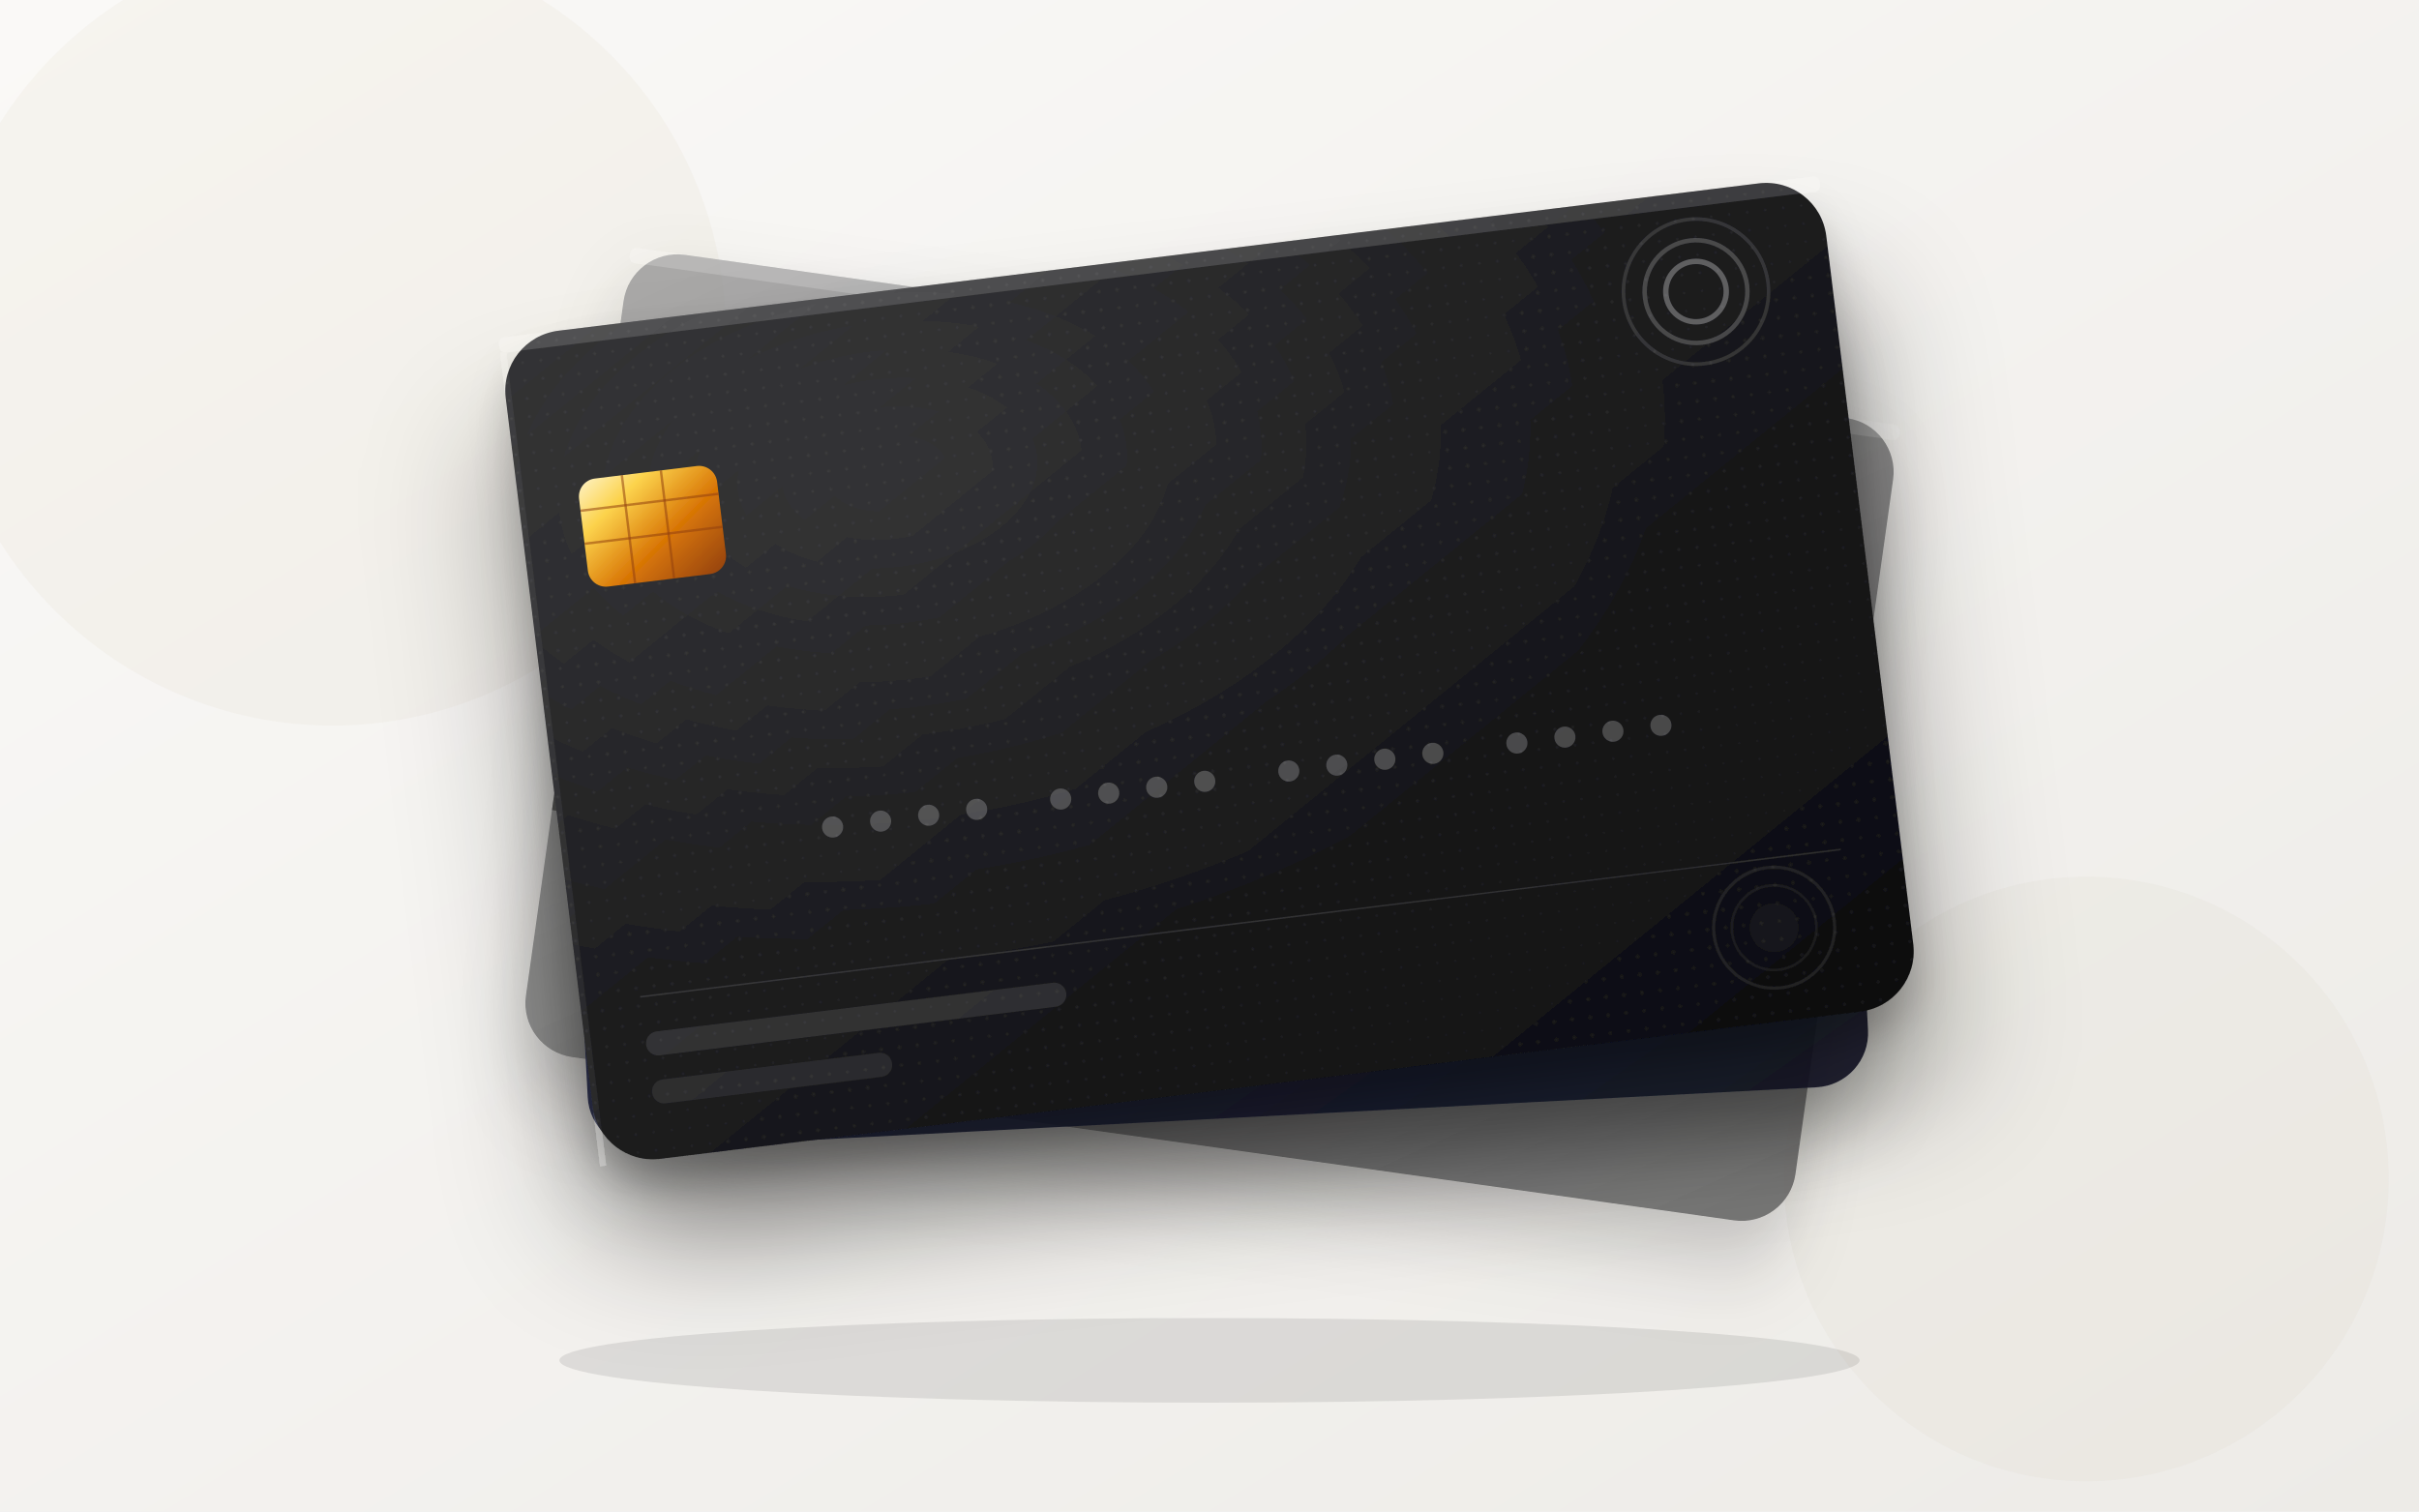
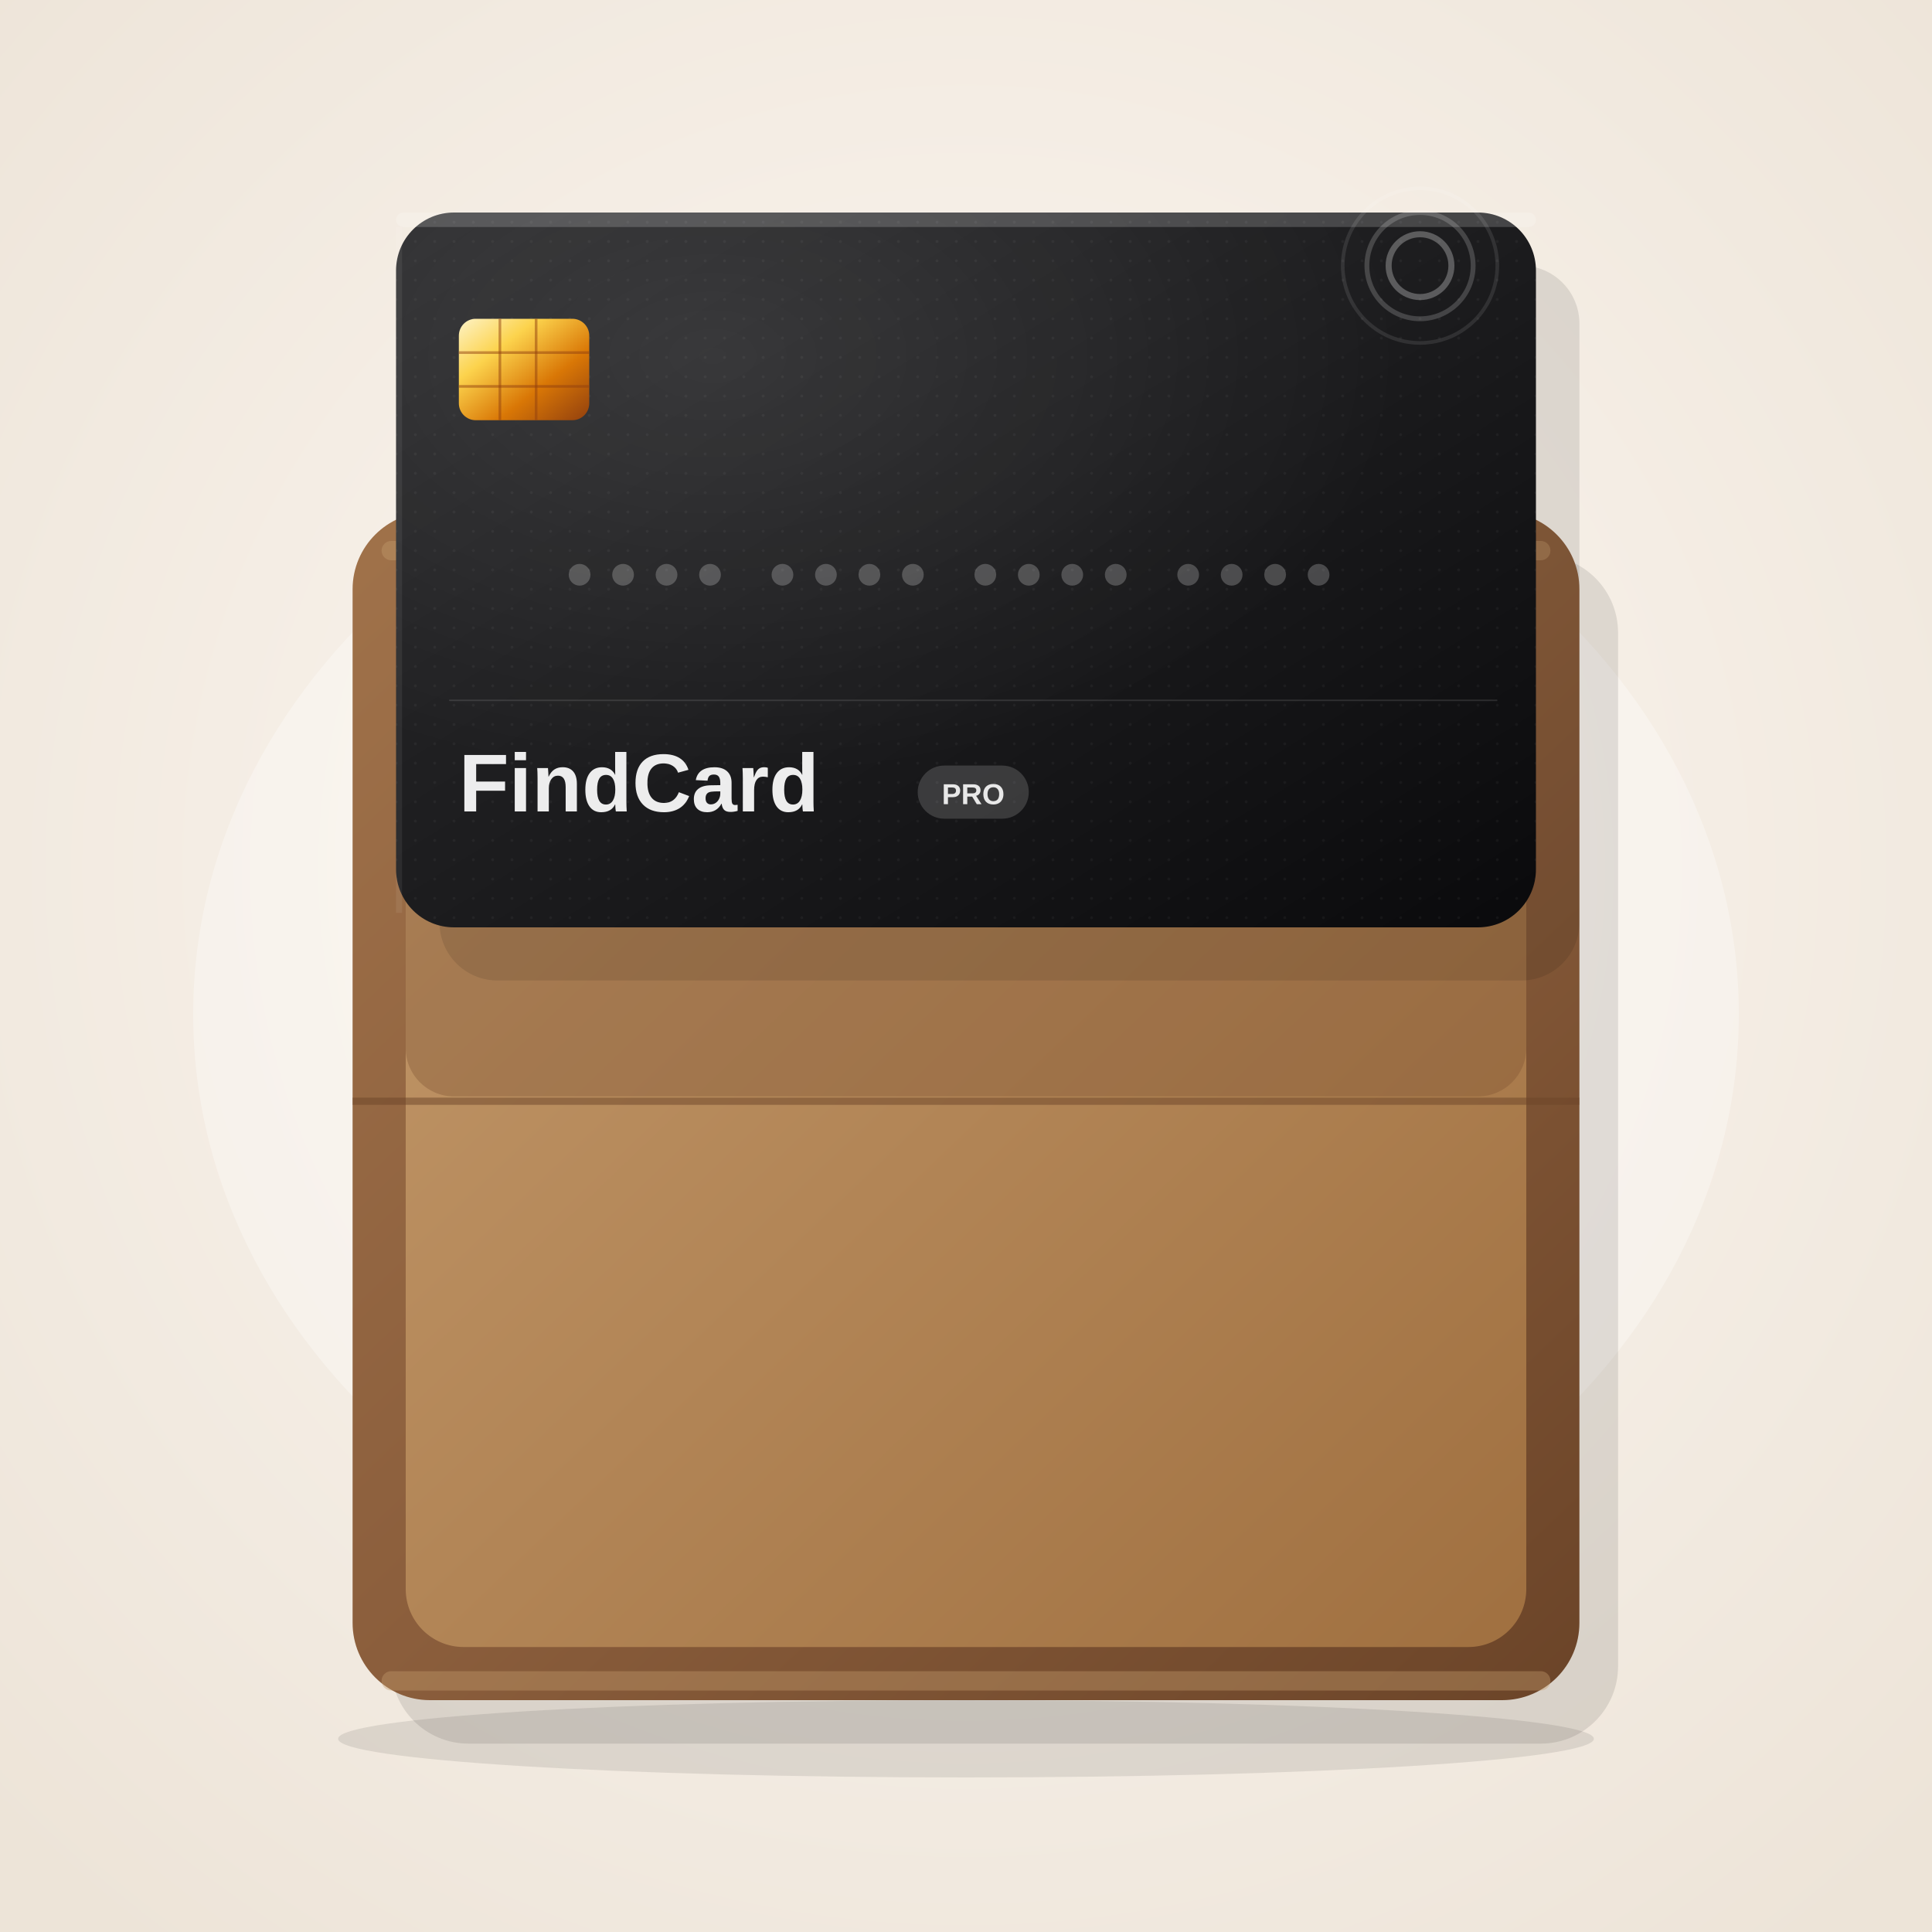
- <svg xmlns="http://www.w3.org/2000/svg" viewBox="0 0 800 500" width="800" height="500">
+ <svg xmlns="http://www.w3.org/2000/svg" viewBox="0 0 800 800">
  <defs>
-     <linearGradient id="bg2" x1="0%" y1="0%" x2="100%" y2="100%">
-       <stop offset="0%" stop-color="#FAF9F7" />
-       <stop offset="100%" stop-color="#EDEBE7" />
+     <radialGradient id="bg2" cx="50%" cy="45%" r="70%">
+       <stop offset="0%" stop-color="#FDF8F3" />
+       <stop offset="100%" stop-color="#EDE4D8" />
+     </radialGradient>
+     <linearGradient id="leather" x1="0%" y1="0%" x2="100%" y2="100%">
+       <stop offset="0%" stop-color="#A0724A" />
+       <stop offset="50%" stop-color="#8B5E3C" />
+       <stop offset="100%" stop-color="#6B4428" />
    </linearGradient>
-     <linearGradient id="cg2" x1="0%" y1="0%" x2="100%" y2="100%">
+     <linearGradient id="leatherInner" x1="0%" y1="0%" x2="100%" y2="100%">
+       <stop offset="0%" stop-color="#C49A6C" />
+       <stop offset="100%" stop-color="#A07040" />
+     </linearGradient>
+     <linearGradient id="cardBlack" x1="0%" y1="0%" x2="100%" y2="100%">
      <stop offset="0%" stop-color="#2C2C2E" />
-       <stop offset="45%" stop-color="#1C1C1E" />
-       <stop offset="100%" stop-color="#0D0D0F" />
+       <stop offset="50%" stop-color="#1C1C1E" />
+       <stop offset="100%" stop-color="#0A0A0C" />
    </linearGradient>
-     <radialGradient id="hl2" cx="28%" cy="22%" r="60%">
-       <stop offset="0%" stop-color="#FFFFFF" stop-opacity="0.07" />
+     <radialGradient id="hlBlack" cx="28%" cy="20%" r="60%">
+       <stop offset="0%" stop-color="#FFFFFF" stop-opacity="0.09" />
      <stop offset="100%" stop-color="#FFFFFF" stop-opacity="0" />
    </radialGradient>
-     <linearGradient id="gray2" x1="0%" y1="0%" x2="100%" y2="100%">
-       <stop offset="0%" stop-color="#9A9A9A" />
-       <stop offset="100%" stop-color="#5A5A5A" />
-     </linearGradient>
-     <linearGradient id="navy2" x1="0%" y1="0%" x2="100%" y2="100%">
-       <stop offset="0%" stop-color="#2D3561" />
-       <stop offset="100%" stop-color="#141829" />
-     </linearGradient>
    <linearGradient id="chip2" x1="0%" y1="0%" x2="100%" y2="100%">
      <stop offset="0%" stop-color="#FEF3C7" />
-       <stop offset="25%" stop-color="#FCD34D" />
-       <stop offset="60%" stop-color="#D97706" />
+       <stop offset="30%" stop-color="#FCD34D" />
+       <stop offset="65%" stop-color="#D97706" />
      <stop offset="100%" stop-color="#92400E" />
    </linearGradient>
-     <filter id="sh2" x="-26%" y="-30%" width="152%" height="190%">
-       <feGaussianBlur in="SourceAlpha" stdDeviation="22" result="b1" />
-       <feOffset in="b1" dx="0" dy="30" result="o1" />
-       <feColorMatrix in="o1" type="matrix" values="0 0 0 0 0 0 0 0 0 0 0 0 0 0 0 0 0 0 0.40 0" result="c1" />
-       <feGaussianBlur in="SourceAlpha" stdDeviation="6" result="b2" />
-       <feOffset in="b2" dx="0" dy="8" result="o2" />
-       <feColorMatrix in="o2" type="matrix" values="0 0 0 0 0 0 0 0 0 0 0 0 0 0 0 0 0 0 0.18 0" result="c2" />
-       <feMerge>
-         <feMergeNode in="c1" />
-         <feMergeNode in="c2" />
-         <feMergeNode in="SourceGraphic" />
-       </feMerge>
-     </filter>
-     <filter id="shBack2" x="-20%" y="-25%" width="140%" height="170%">
-       <feGaussianBlur in="SourceAlpha" stdDeviation="12" result="b" />
-       <feOffset in="b" dx="0" dy="14" result="o" />
-       <feColorMatrix in="o" type="matrix" values="0 0 0 0 0 0 0 0 0 0 0 0 0 0 0 0 0 0 0.22 0" result="c" />
-       <feMerge>
-         <feMergeNode in="c" />
-         <feMergeNode in="SourceGraphic" />
-       </feMerge>
-     </filter>
-     <pattern id="tex2" x="0" y="0" width="6" height="6" patternUnits="userSpaceOnUse">
-       <circle cx="3" cy="3" r="0.5" fill="white" opacity="0.04" />
+     <linearGradient id="cardGray" x1="0%" y1="0%" x2="100%" y2="100%">
+       <stop offset="0%" stop-color="#B0B0B4" />
+       <stop offset="100%" stop-color="#6A6A70" />
+     </linearGradient>
+     <linearGradient id="cardBlue" x1="0%" y1="0%" x2="100%" y2="100%">
+       <stop offset="0%" stop-color="#3B4ADE" />
+       <stop offset="100%" stop-color="#1A2080" />
+     </linearGradient>
+     <pattern id="tex2" x="0" y="0" width="8" height="8" patternUnits="userSpaceOnUse">
+       <circle cx="4" cy="4" r="0.6" fill="white" opacity="0.04" />
    </pattern>
  </defs>
-   <rect width="800" height="500" fill="url(#bg2)" />
-   <circle cx="110" cy="110" r="130" fill="#D4C9B5" opacity="0.12" />
-   <circle cx="690" cy="390" r="100" fill="#C8C0B0" opacity="0.10" />
-   <ellipse cx="400" cy="450" rx="215" ry="14" fill="black" opacity="0.09" />
-   <g transform="translate(400,244) rotate(8)" filter="url(#shBack2)" opacity="0.82">
-     <rect x="-212" y="-134" width="424" height="268" rx="18" fill="url(#gray2)" />
-     <rect x="-212" y="-134" width="424" height="5" rx="2" fill="white" opacity="0.18" />
-     <rect x="-190" y="-80" width="40" height="30" rx="4" fill="#B8B8B8" />
-     <rect x="-190" y="-70" width="40" height="1" fill="#999" opacity="0.5" />
-     <rect x="-190" y="-62" width="40" height="1" fill="#999" opacity="0.5" />
-     <rect x="-178" y="-80" width="1" height="30" fill="#999" opacity="0.5" />
-     <rect x="-167" y="-80" width="1" height="30" fill="#999" opacity="0.5" />
-     <rect x="-212" y="6" width="424" height="48" fill="black" opacity="0.58" />
-     <rect x="-170" y="66" width="290" height="20" rx="3" fill="white" opacity="0.18" />
-   </g>
-   <g transform="translate(400,236) rotate(-3)" filter="url(#shBack2)" opacity="0.92">
-     <rect x="-212" y="-134" width="424" height="268" rx="18" fill="url(#navy2)" />
-     <rect x="-212" y="-134" width="424" height="5" rx="2" fill="white" opacity="0.12" />
-     <rect x="-190" y="-80" width="40" height="30" rx="4" fill="#3D4470" />
-     <rect x="-190" y="-70" width="40" height="1" fill="#5A62A0" opacity="0.6" />
-     <rect x="-190" y="-62" width="40" height="1" fill="#5A62A0" opacity="0.6" />
-     <rect x="-178" y="-80" width="1" height="30" fill="#5A62A0" opacity="0.6" />
-     <rect x="-167" y="-80" width="1" height="30" fill="#5A62A0" opacity="0.6" />
-     <circle cx="170" cy="-100" r="10" fill="none" stroke="#F59E0B" stroke-width="1.8" opacity="0.30" />
-     <circle cx="170" cy="-100" r="17" fill="none" stroke="#F59E0B" stroke-width="1.5" opacity="0.20" />
-     <circle cx="170" cy="-100" r="24" fill="none" stroke="#F59E0B" stroke-width="1.2" opacity="0.12" />
-     <circle cx="-120" cy="18" r="3" fill="white" opacity="0.20" />
-     <circle cx="-105" cy="18" r="3" fill="white" opacity="0.20" />
-     <circle cx="-90" cy="18" r="3" fill="white" opacity="0.20" />
-     <circle cx="-75" cy="18" r="3" fill="white" opacity="0.20" />
-     <rect x="-212" y="30" width="424" height="44" fill="black" opacity="0.45" />
-   </g>
-   <g transform="translate(400,222) rotate(-7)" filter="url(#sh2)">
-     <rect x="-220" y="-138" width="440" height="276" rx="20" fill="url(#cg2)" />
-     <rect x="-220" y="-138" width="440" height="276" rx="20" fill="url(#tex2)" />
-     <rect x="-220" y="-138" width="440" height="276" rx="20" fill="url(#hl2)" />
-     <rect x="-220" y="-138" width="440" height="5" rx="2" fill="white" opacity="0.15" />
-     <rect x="-220" y="-133" width="2" height="271" fill="white" opacity="0.06" />
-     <rect x="-200" y="-88" width="46" height="36" rx="6" fill="url(#chip2)" />
-     <line x1="-200" y1="-78" x2="-154" y2="-78" stroke="#92400E" stroke-width="0.8" opacity="0.55" />
-     <line x1="-200" y1="-67" x2="-154" y2="-67" stroke="#92400E" stroke-width="0.8" opacity="0.55" />
-     <line x1="-185" y1="-88" x2="-185" y2="-52" stroke="#92400E" stroke-width="0.8" opacity="0.55" />
-     <line x1="-172" y1="-88" x2="-172" y2="-52" stroke="#92400E" stroke-width="0.8" opacity="0.55" />
-     <circle cx="175" cy="-105" r="10" fill="none" stroke="white" stroke-width="1.8" opacity="0.30" />
-     <circle cx="175" cy="-105" r="17" fill="none" stroke="white" stroke-width="1.5" opacity="0.20" />
-     <circle cx="175" cy="-105" r="24" fill="none" stroke="white" stroke-width="1.2" opacity="0.12" />
-     <circle cx="-130" cy="36" r="3.5" fill="white" opacity="0.22" />
-     <circle cx="-114" cy="36" r="3.5" fill="white" opacity="0.22" />
-     <circle cx="-98" cy="36" r="3.5" fill="white" opacity="0.22" />
-     <circle cx="-82" cy="36" r="3.5" fill="white" opacity="0.22" />
-     <circle cx="-54" cy="36" r="3.5" fill="white" opacity="0.22" />
-     <circle cx="-38" cy="36" r="3.5" fill="white" opacity="0.22" />
-     <circle cx="-22" cy="36" r="3.5" fill="white" opacity="0.22" />
-     <circle cx="-6" cy="36" r="3.5" fill="white" opacity="0.22" />
-     <circle cx="22" cy="36" r="3.5" fill="white" opacity="0.22" />
-     <circle cx="38" cy="36" r="3.5" fill="white" opacity="0.22" />
-     <circle cx="54" cy="36" r="3.5" fill="white" opacity="0.22" />
-     <circle cx="70" cy="36" r="3.5" fill="white" opacity="0.22" />
-     <circle cx="98" cy="36" r="3.5" fill="white" opacity="0.22" />
-     <circle cx="114" cy="36" r="3.5" fill="white" opacity="0.22" />
-     <circle cx="130" cy="36" r="3.5" fill="white" opacity="0.22" />
-     <circle cx="146" cy="36" r="3.5" fill="white" opacity="0.22" />
-     <line x1="-200" y1="84" x2="200" y2="84" stroke="white" stroke-width="0.5" opacity="0.12" />
-     <rect x="-200" y="96" width="140" height="8" rx="4" fill="white" opacity="0.10" />
-     <rect x="-200" y="112" width="80" height="8" rx="4" fill="white" opacity="0.08" />
-     <circle cx="175" cy="107" r="20" fill="none" stroke="white" stroke-width="1" opacity="0.08" />
-     <circle cx="175" cy="107" r="14" fill="none" stroke="white" stroke-width="0.8" opacity="0.06" />
-     <circle cx="175" cy="107" r="8" fill="white" opacity="0.04" />
-   </g>
+   <rect width="800" height="800" fill="url(#bg2)" />
+   <ellipse cx="400" cy="420" rx="320" ry="260" fill="white" opacity="0.30" />
+   <ellipse cx="400" cy="720" rx="260" ry="16" fill="black" opacity="0.09" />
+   <rect x="146" y="212" width="508" height="492" rx="32" fill="black" opacity="0.10" transform="translate(16, 18)" />
+   <rect x="146" y="212" width="508" height="492" rx="32" fill="url(#leather)" />
+   <rect x="168" y="234" width="464" height="448" rx="24" fill="url(#leatherInner)" />
+   <rect x="168" y="234" width="464" height="220" rx="20" fill="#7A5030" opacity="0.35" />
+   <line x1="146" y1="456" x2="654" y2="456" stroke="#6B4428" stroke-width="3" opacity="0.5" />
+   <rect x="158" y="224" width="484" height="8" rx="4" fill="#C49A6C" opacity="0.40" />
+   <rect x="158" y="692" width="484" height="8" rx="4" fill="#C49A6C" opacity="0.40" />
+   <rect x="195" y="125" width="410" height="258" rx="20" fill="url(#cardGray)" opacity="0.90" />
+   <rect x="195" y="125" width="410" height="6" rx="3" fill="white" opacity="0.18" />
+   <rect x="220" y="162" width="44" height="34" rx="5" fill="#888" opacity="0.8" />
+   <rect x="183" y="110" width="434" height="272" rx="22" fill="url(#cardBlue)" opacity="0.92" />
+   <rect x="183" y="110" width="434" height="6" rx="3" fill="white" opacity="0.16" />
+   <rect x="210" y="148" width="44" height="34" rx="5" fill="#4A5AEE" opacity="0.8" />
+   <circle cx="573" cy="132" r="12" fill="none" stroke="white" stroke-width="1.8" opacity="0.22" />
+   <circle cx="573" cy="132" r="20" fill="none" stroke="white" stroke-width="1.5" opacity="0.14" />
+   <rect x="164" y="88" width="472" height="296" rx="24" fill="black" opacity="0.10" transform="translate(18, 22)" />
+   <rect x="164" y="88" width="472" height="296" rx="24" fill="url(#cardBlack)" />
+   <rect x="164" y="88" width="472" height="296" rx="24" fill="url(#tex2)" />
+   <rect x="164" y="88" width="472" height="296" rx="24" fill="url(#hlBlack)" />
+   <rect x="164" y="88" width="472" height="6" rx="3" fill="white" opacity="0.18" />
+   <rect x="164" y="94" width="2.5" height="284" fill="white" opacity="0.07" />
+   <rect x="190" y="132" width="54" height="42" rx="7" fill="url(#chip2)" />
+   <line x1="190" y1="146" x2="244" y2="146" stroke="#92400E" stroke-width="1.1" opacity="0.5" />
+   <line x1="190" y1="160" x2="244" y2="160" stroke="#92400E" stroke-width="1.1" opacity="0.5" />
+   <line x1="207" y1="132" x2="207" y2="174" stroke="#92400E" stroke-width="1.1" opacity="0.5" />
+   <line x1="222" y1="132" x2="222" y2="174" stroke="#92400E" stroke-width="1.1" opacity="0.5" />
+   <circle cx="588" cy="110" r="13" fill="none" stroke="white" stroke-width="2.5" opacity="0.28" />
+   <circle cx="588" cy="110" r="22" fill="none" stroke="white" stroke-width="2" opacity="0.18" />
+   <circle cx="588" cy="110" r="32" fill="none" stroke="white" stroke-width="1.5" opacity="0.10" />
+   <circle cx="240" cy="238" r="4.5" fill="white" opacity="0.22" />
+   <circle cx="258" cy="238" r="4.5" fill="white" opacity="0.22" />
+   <circle cx="276" cy="238" r="4.5" fill="white" opacity="0.22" />
+   <circle cx="294" cy="238" r="4.5" fill="white" opacity="0.22" />
+   <circle cx="324" cy="238" r="4.5" fill="white" opacity="0.22" />
+   <circle cx="342" cy="238" r="4.5" fill="white" opacity="0.22" />
+   <circle cx="360" cy="238" r="4.5" fill="white" opacity="0.22" />
+   <circle cx="378" cy="238" r="4.5" fill="white" opacity="0.22" />
+   <circle cx="408" cy="238" r="4.5" fill="white" opacity="0.22" />
+   <circle cx="426" cy="238" r="4.5" fill="white" opacity="0.22" />
+   <circle cx="444" cy="238" r="4.5" fill="white" opacity="0.22" />
+   <circle cx="462" cy="238" r="4.5" fill="white" opacity="0.22" />
+   <circle cx="492" cy="238" r="4.5" fill="white" opacity="0.22" />
+   <circle cx="510" cy="238" r="4.5" fill="white" opacity="0.22" />
+   <circle cx="528" cy="238" r="4.5" fill="white" opacity="0.22" />
+   <circle cx="546" cy="238" r="4.5" fill="white" opacity="0.22" />
+   <line x1="186" y1="290" x2="620" y2="290" stroke="white" stroke-width="0.6" opacity="0.12" />
+   <text x="190" y="336" font-family="'Arial Black', Arial, sans-serif" font-size="34" font-weight="900" fill="white" opacity="0.92" direction="ltr">FindCard</text>
+   <rect x="380" y="317" width="46" height="22" rx="11" fill="white" opacity="0.16" />
+   <text x="403" y="333" font-family="Arial, sans-serif" font-size="12" font-weight="800" fill="white" opacity="0.88" text-anchor="middle" direction="ltr">PRO</text>
</svg>
